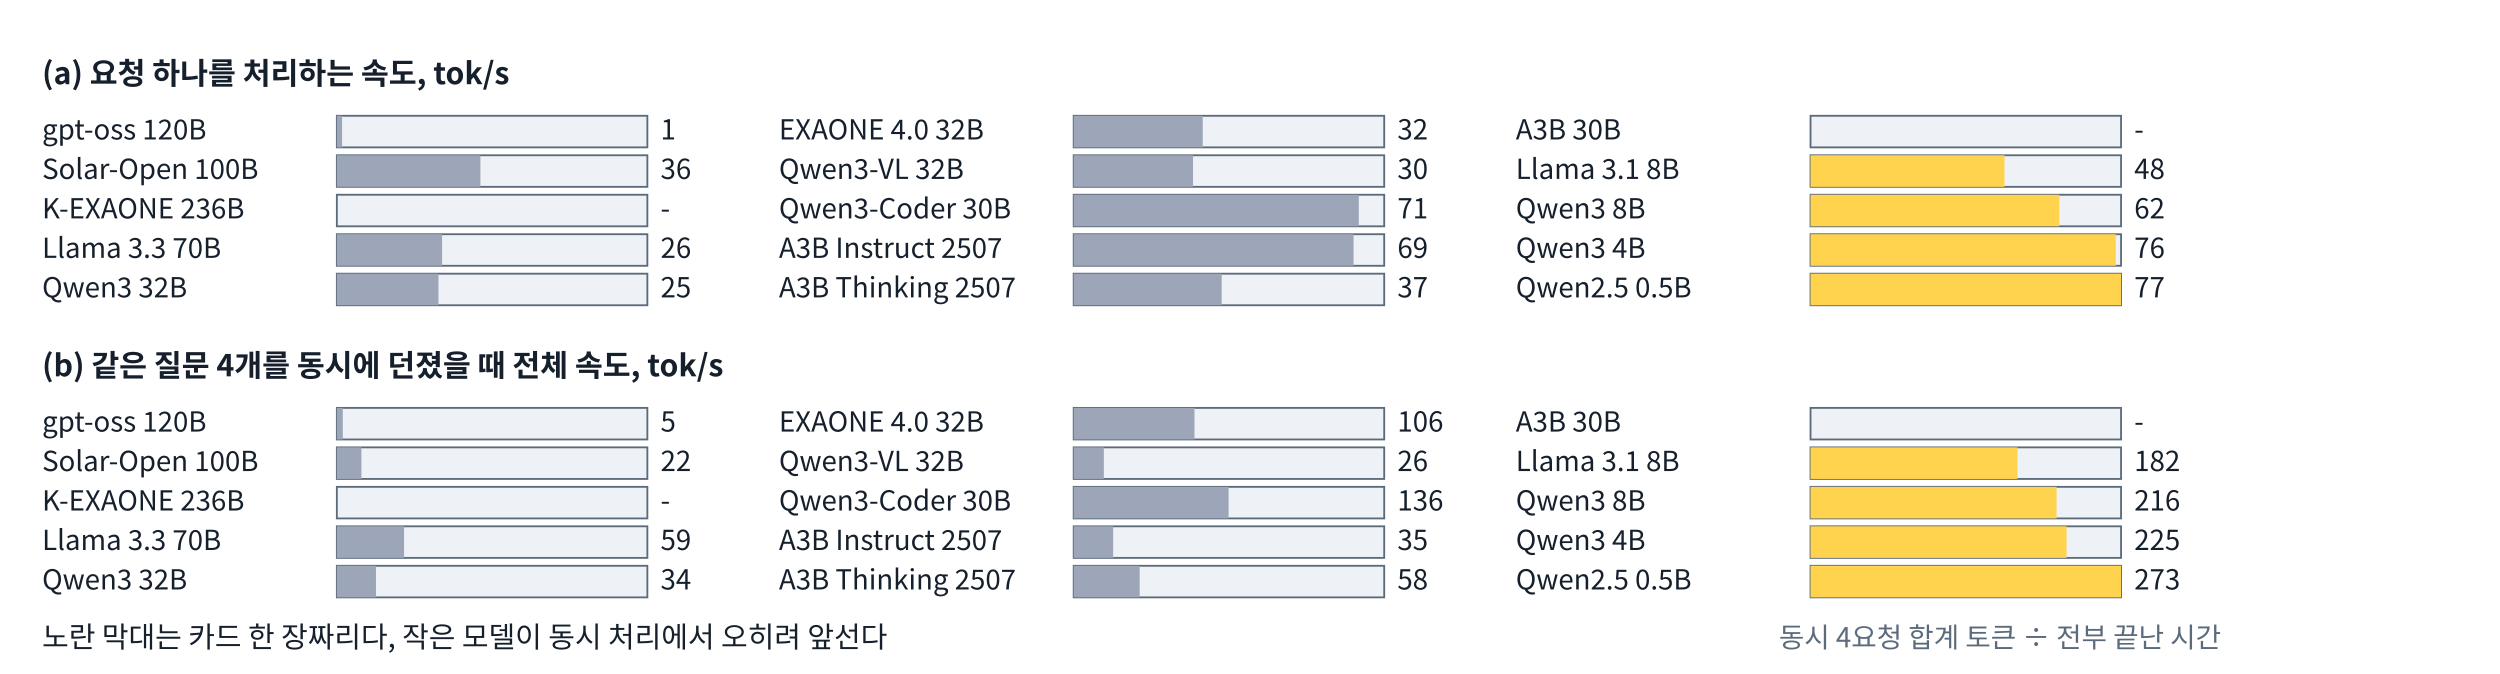
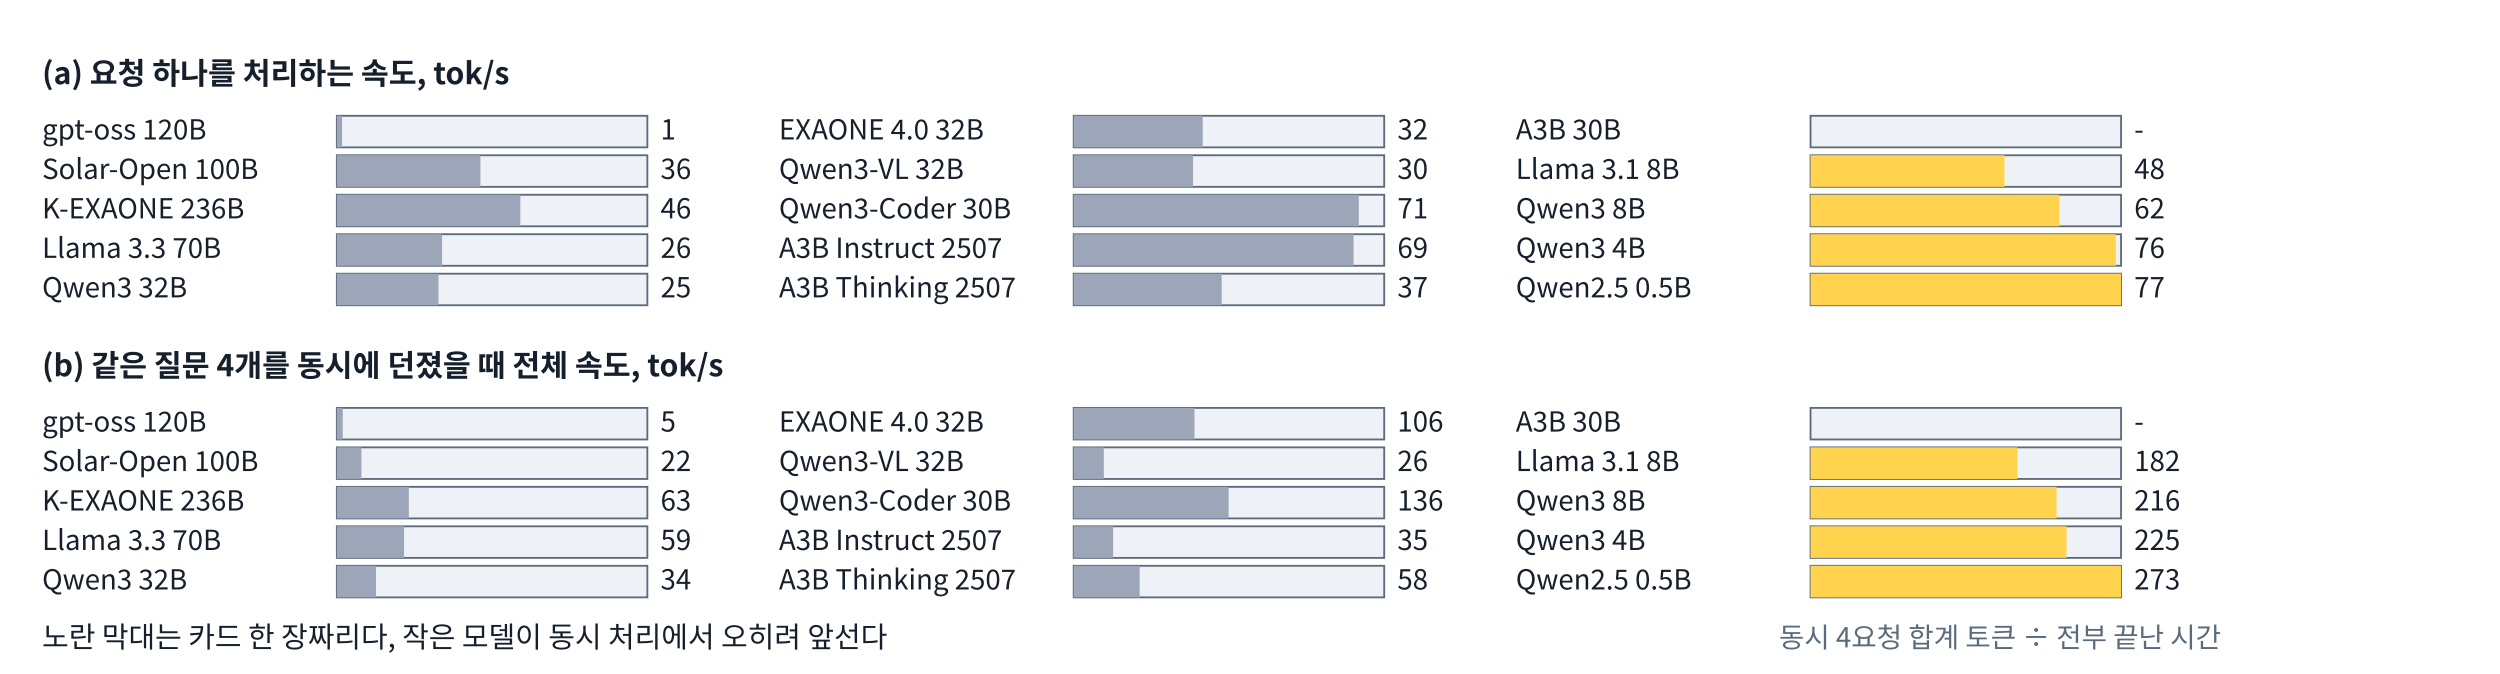
<svg xmlns="http://www.w3.org/2000/svg" viewBox="0 0 950 256">
  <g font-family="Noto Sans CJK KR">
    <text x="16" y="32" font-size="11.5" fill="#16202c" font-weight="700">(a) 요청 하나를 처리하는 속도, tok/s</text>
    <text x="16" y="53" font-size="10.5" fill="#16202c">gpt-oss 120B</text>
    <rect x="128" y="44" width="118" height="12" fill="#eef2f7" stroke="#5b6b7b" stroke-width="0.7" />
    <rect x="128" y="44" width="2" height="12" fill="#9da5b8" stroke="none" stroke-width="1" />
    <text x="251" y="53" font-size="10.5" fill="#16202c">1</text>
    <text x="16" y="68" font-size="10.5" fill="#16202c">Solar-Open 100B</text>
    <rect x="128" y="59" width="118" height="12" fill="#eef2f7" stroke="#5b6b7b" stroke-width="0.7" />
    <rect x="128" y="59" width="54.556" height="12" fill="#9da5b8" stroke="none" stroke-width="1" />
    <text x="251" y="68" font-size="10.5" fill="#16202c">36</text>
    <text x="16" y="83" font-size="10.5" fill="#16202c">K-EXAONE 236B</text>
    <rect x="128" y="74" width="118" height="12" fill="#eef2f7" stroke="#5b6b7b" stroke-width="0.7" />
-     <text x="251" y="83" font-size="10.5" fill="#16202c">-</text>
+     <rect x="128" y="74" width="69.727" height="12" fill="#9da5b8" stroke="none" stroke-width="1" />
+     <text x="251" y="83" font-size="10.5" fill="#16202c">46</text>
    <text x="16" y="98" font-size="10.5" fill="#16202c">Llama 3.3 70B</text>
    <rect x="128" y="89" width="118" height="12" fill="#eef2f7" stroke="#5b6b7b" stroke-width="0.7" />
    <rect x="128" y="89" width="39.997" height="12" fill="#9da5b8" stroke="none" stroke-width="1" />
    <text x="251" y="98" font-size="10.5" fill="#16202c">26</text>
    <text x="16" y="113" font-size="10.5" fill="#16202c">Qwen3 32B</text>
    <rect x="128" y="104" width="118" height="12" fill="#eef2f7" stroke="#5b6b7b" stroke-width="0.7" />
    <rect x="128" y="104" width="38.618" height="12" fill="#9da5b8" stroke="none" stroke-width="1" />
    <text x="251" y="113" font-size="10.5" fill="#16202c">25</text>
    <text x="296" y="53" font-size="10.5" fill="#16202c">EXAONE 4.0 32B</text>
    <rect x="408" y="44" width="118" height="12" fill="#eef2f7" stroke="#5b6b7b" stroke-width="0.7" />
    <rect x="408" y="44" width="49.039" height="12" fill="#9da5b8" stroke="none" stroke-width="1" />
    <text x="531" y="53" font-size="10.5" fill="#16202c">32</text>
    <text x="296" y="68" font-size="10.5" fill="#16202c">Qwen3-VL 32B</text>
    <rect x="408" y="59" width="118" height="12" fill="#eef2f7" stroke="#5b6b7b" stroke-width="0.7" />
    <rect x="408" y="59" width="45.361" height="12" fill="#9da5b8" stroke="none" stroke-width="1" />
    <text x="531" y="68" font-size="10.5" fill="#16202c">30</text>
    <text x="296" y="83" font-size="10.5" fill="#16202c">Qwen3-Coder 30B</text>
    <rect x="408" y="74" width="118" height="12" fill="#eef2f7" stroke="#5b6b7b" stroke-width="0.7" />
    <rect x="408" y="74" width="108.345" height="12" fill="#9da5b8" stroke="none" stroke-width="1" />
    <text x="531" y="83" font-size="10.5" fill="#16202c">71</text>
    <text x="296" y="98" font-size="10.5" fill="#16202c">A3B Instruct 2507</text>
    <rect x="408" y="89" width="118" height="12" fill="#eef2f7" stroke="#5b6b7b" stroke-width="0.7" />
    <rect x="408" y="89" width="106.353" height="12" fill="#9da5b8" stroke="none" stroke-width="1" />
    <text x="531" y="98" font-size="10.5" fill="#16202c">69</text>
    <text x="296" y="113" font-size="10.5" fill="#16202c">A3B Thinking 2507</text>
    <rect x="408" y="104" width="118" height="12" fill="#eef2f7" stroke="#5b6b7b" stroke-width="0.7" />
    <rect x="408" y="104" width="56.242" height="12" fill="#9da5b8" stroke="none" stroke-width="1" />
    <text x="531" y="113" font-size="10.5" fill="#16202c">37</text>
    <text x="576" y="53" font-size="10.5" fill="#16202c">A3B 30B</text>
    <rect x="688" y="44" width="118" height="12" fill="#eef2f7" stroke="#5b6b7b" stroke-width="0.7" />
    <text x="811" y="53" font-size="10.5" fill="#16202c">-</text>
    <text x="576" y="68" font-size="10.5" fill="#16202c">Llama 3.1 8B</text>
    <rect x="688" y="59" width="118" height="12" fill="#eef2f7" stroke="#5b6b7b" stroke-width="0.7" />
    <rect x="688" y="59" width="73.712" height="12" fill="#ffd34d" stroke="none" stroke-width="1" />
    <text x="811" y="68" font-size="10.5" fill="#16202c">48</text>
    <text x="576" y="83" font-size="10.5" fill="#16202c">Qwen3 8B</text>
    <rect x="688" y="74" width="118" height="12" fill="#eef2f7" stroke="#5b6b7b" stroke-width="0.7" />
    <rect x="688" y="74" width="94.553" height="12" fill="#ffd34d" stroke="none" stroke-width="1" />
    <text x="811" y="83" font-size="10.5" fill="#16202c">62</text>
    <text x="576" y="98" font-size="10.5" fill="#16202c">Qwen3 4B</text>
    <rect x="688" y="89" width="118" height="12" fill="#eef2f7" stroke="#5b6b7b" stroke-width="0.7" />
    <rect x="688" y="89" width="116.008" height="12" fill="#ffd34d" stroke="none" stroke-width="1" />
    <text x="811" y="98" font-size="10.5" fill="#16202c">76</text>
    <text x="576" y="113" font-size="10.5" fill="#16202c">Qwen2.5 0.5B</text>
    <rect x="688" y="104" width="118" height="12" fill="#eef2f7" stroke="#5b6b7b" stroke-width="0.7" />
    <rect x="688" y="104" width="118.0" height="12" fill="#ffd34d" stroke="none" stroke-width="1" />
    <text x="811" y="113" font-size="10.5" fill="#16202c">77</text>
    <text x="16" y="143" font-size="11.5" fill="#16202c" font-weight="700">(b) 같은 질문 4개를 동시에 던졌을 때 전체 속도, tok/s</text>
    <text x="16" y="164" font-size="10.5" fill="#16202c">gpt-oss 120B</text>
    <rect x="128" y="155" width="118" height="12" fill="#eef2f7" stroke="#5b6b7b" stroke-width="0.7" />
    <rect x="128" y="155" width="2.248" height="12" fill="#9da5b8" stroke="none" stroke-width="1" />
    <text x="251" y="164" font-size="10.5" fill="#16202c">5</text>
    <text x="16" y="179" font-size="10.5" fill="#16202c">Solar-Open 100B</text>
    <rect x="128" y="170" width="118" height="12" fill="#eef2f7" stroke="#5b6b7b" stroke-width="0.7" />
    <rect x="128" y="170" width="9.336" height="12" fill="#9da5b8" stroke="none" stroke-width="1" />
    <text x="251" y="179" font-size="10.5" fill="#16202c">22</text>
    <text x="16" y="194" font-size="10.5" fill="#16202c">K-EXAONE 236B</text>
    <rect x="128" y="185" width="118" height="12" fill="#eef2f7" stroke="#5b6b7b" stroke-width="0.7" />
-     <text x="251" y="194" font-size="10.5" fill="#16202c">-</text>
+     <rect x="128" y="185" width="27.36" height="12" fill="#9da5b8" stroke="none" stroke-width="1" />
+     <text x="251" y="194" font-size="10.5" fill="#16202c">63</text>
    <text x="16" y="209" font-size="10.5" fill="#16202c">Llama 3.3 70B</text>
    <rect x="128" y="200" width="118" height="12" fill="#eef2f7" stroke="#5b6b7b" stroke-width="0.7" />
    <rect x="128" y="200" width="25.545" height="12" fill="#9da5b8" stroke="none" stroke-width="1" />
    <text x="251" y="209" font-size="10.5" fill="#16202c">59</text>
    <text x="16" y="224" font-size="10.5" fill="#16202c">Qwen3 32B</text>
    <rect x="128" y="215" width="118" height="12" fill="#eef2f7" stroke="#5b6b7b" stroke-width="0.7" />
    <rect x="128" y="215" width="14.869" height="12" fill="#9da5b8" stroke="none" stroke-width="1" />
    <text x="251" y="224" font-size="10.5" fill="#16202c">34</text>
    <text x="296" y="164" font-size="10.5" fill="#16202c">EXAONE 4.0 32B</text>
    <rect x="408" y="155" width="118" height="12" fill="#eef2f7" stroke="#5b6b7b" stroke-width="0.7" />
    <rect x="408" y="155" width="45.903" height="12" fill="#9da5b8" stroke="none" stroke-width="1" />
    <text x="531" y="164" font-size="10.5" fill="#16202c">106</text>
    <text x="296" y="179" font-size="10.5" fill="#16202c">Qwen3-VL 32B</text>
    <rect x="408" y="170" width="118" height="12" fill="#eef2f7" stroke="#5b6b7b" stroke-width="0.7" />
    <rect x="408" y="170" width="11.454" height="12" fill="#9da5b8" stroke="none" stroke-width="1" />
    <text x="531" y="179" font-size="10.5" fill="#16202c">26</text>
    <text x="296" y="194" font-size="10.5" fill="#16202c">Qwen3-Coder 30B</text>
    <rect x="408" y="185" width="118" height="12" fill="#eef2f7" stroke="#5b6b7b" stroke-width="0.7" />
    <rect x="408" y="185" width="58.87" height="12" fill="#9da5b8" stroke="none" stroke-width="1" />
    <text x="531" y="194" font-size="10.5" fill="#16202c">136</text>
    <text x="296" y="209" font-size="10.5" fill="#16202c">A3B Instruct 2507</text>
    <rect x="408" y="200" width="118" height="12" fill="#eef2f7" stroke="#5b6b7b" stroke-width="0.7" />
    <rect x="408" y="200" width="14.999" height="12" fill="#9da5b8" stroke="none" stroke-width="1" />
    <text x="531" y="209" font-size="10.5" fill="#16202c">35</text>
    <text x="296" y="224" font-size="10.5" fill="#16202c">A3B Thinking 2507</text>
    <rect x="408" y="215" width="118" height="12" fill="#eef2f7" stroke="#5b6b7b" stroke-width="0.7" />
    <rect x="408" y="215" width="25.07" height="12" fill="#9da5b8" stroke="none" stroke-width="1" />
    <text x="531" y="224" font-size="10.5" fill="#16202c">58</text>
    <text x="576" y="164" font-size="10.5" fill="#16202c">A3B 30B</text>
    <rect x="688" y="155" width="118" height="12" fill="#eef2f7" stroke="#5b6b7b" stroke-width="0.7" />
    <text x="811" y="164" font-size="10.5" fill="#16202c">-</text>
    <text x="576" y="179" font-size="10.5" fill="#16202c">Llama 3.1 8B</text>
    <rect x="688" y="170" width="118" height="12" fill="#eef2f7" stroke="#5b6b7b" stroke-width="0.7" />
    <rect x="688" y="170" width="78.623" height="12" fill="#ffd34d" stroke="none" stroke-width="1" />
    <text x="811" y="179" font-size="10.5" fill="#16202c">182</text>
    <text x="576" y="194" font-size="10.5" fill="#16202c">Qwen3 8B</text>
    <rect x="688" y="185" width="118" height="12" fill="#eef2f7" stroke="#5b6b7b" stroke-width="0.7" />
    <rect x="688" y="185" width="93.492" height="12" fill="#ffd34d" stroke="none" stroke-width="1" />
    <text x="811" y="194" font-size="10.5" fill="#16202c">216</text>
    <text x="576" y="209" font-size="10.5" fill="#16202c">Qwen3 4B</text>
    <rect x="688" y="200" width="118" height="12" fill="#eef2f7" stroke="#5b6b7b" stroke-width="0.7" />
    <rect x="688" y="200" width="97.296" height="12" fill="#ffd34d" stroke="none" stroke-width="1" />
    <text x="811" y="209" font-size="10.5" fill="#16202c">225</text>
    <text x="576" y="224" font-size="10.5" fill="#16202c">Qwen2.5 0.5B</text>
    <rect x="688" y="215" width="118" height="12" fill="#eef2f7" stroke="#5b6b7b" stroke-width="0.7" />
    <rect x="688" y="215" width="118.0" height="12" fill="#ffd34d" stroke="none" stroke-width="1" />
    <text x="811" y="224" font-size="10.5" fill="#16202c">273</text>
    <text x="16" y="246" font-size="11" fill="#16202c">노란 막대는 카드 한 장짜리다, 작은 모델이 동시 처리에서 오히려 앞선다</text>
    <text x="844" y="246" font-size="10.5" fill="#5b6b7b" text-anchor="end">동시 4요청 합계 토큰 ÷ 전부 끝난 시간</text>
  </g>
</svg>
